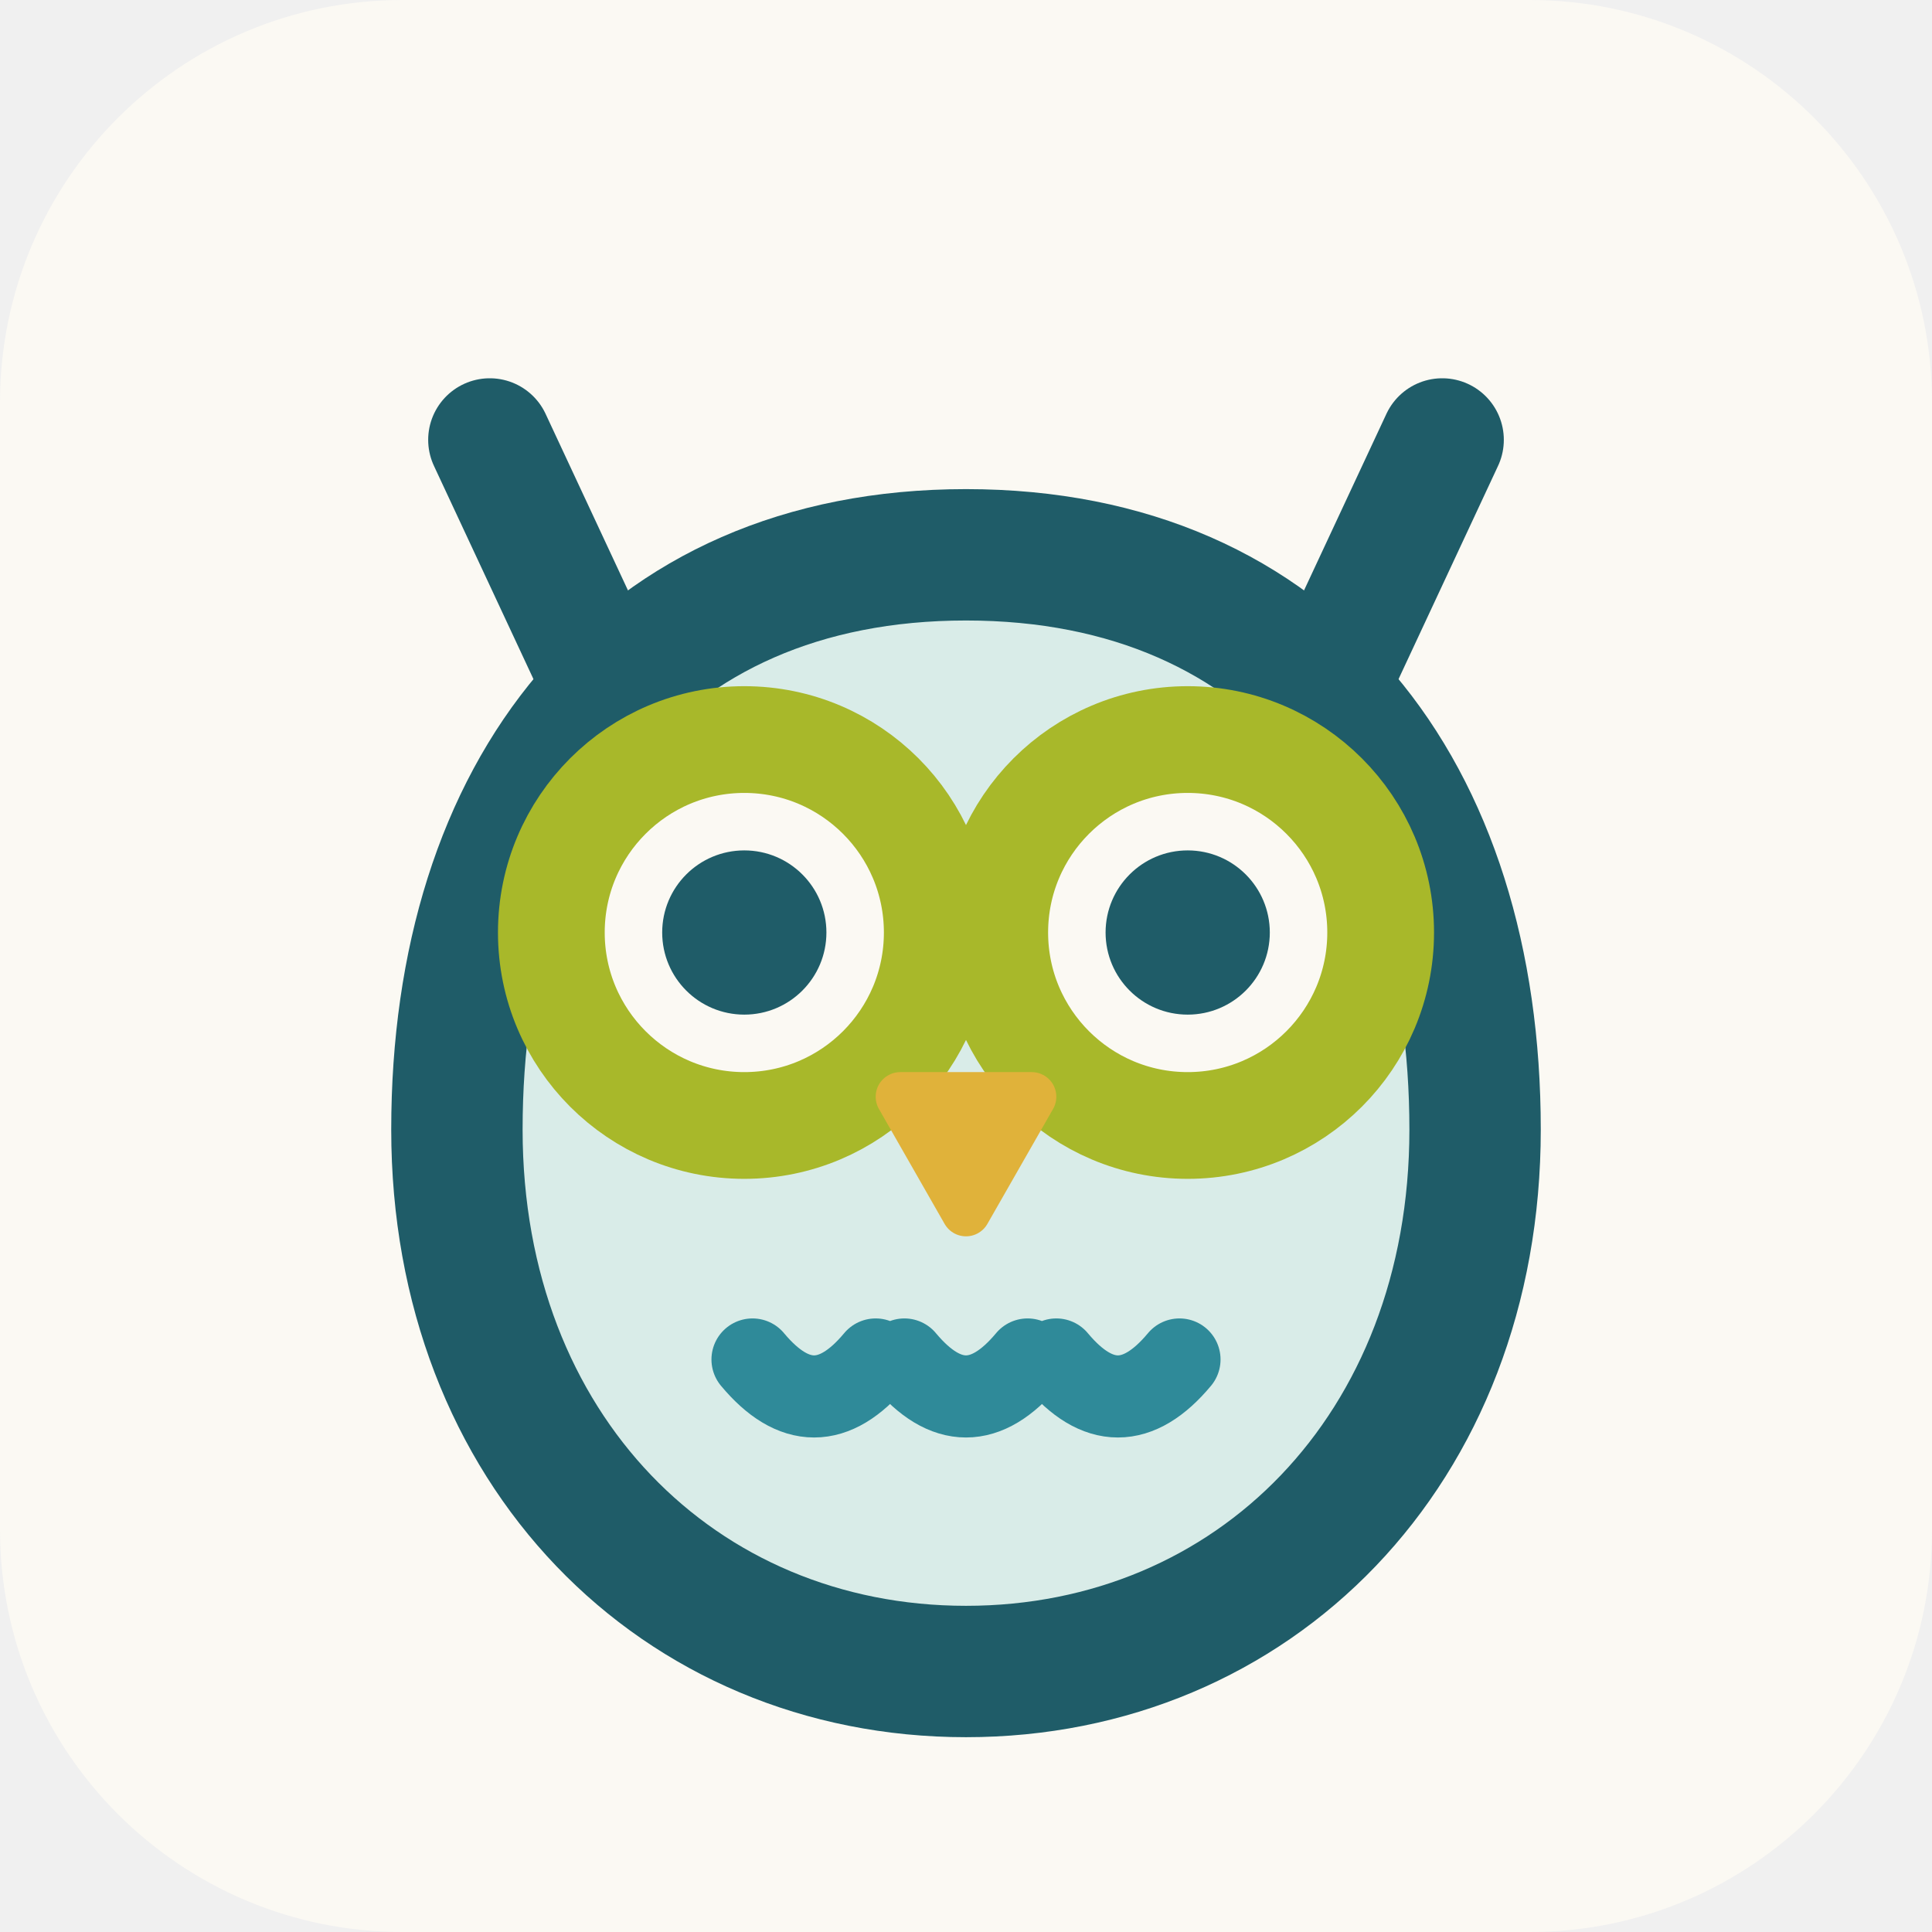
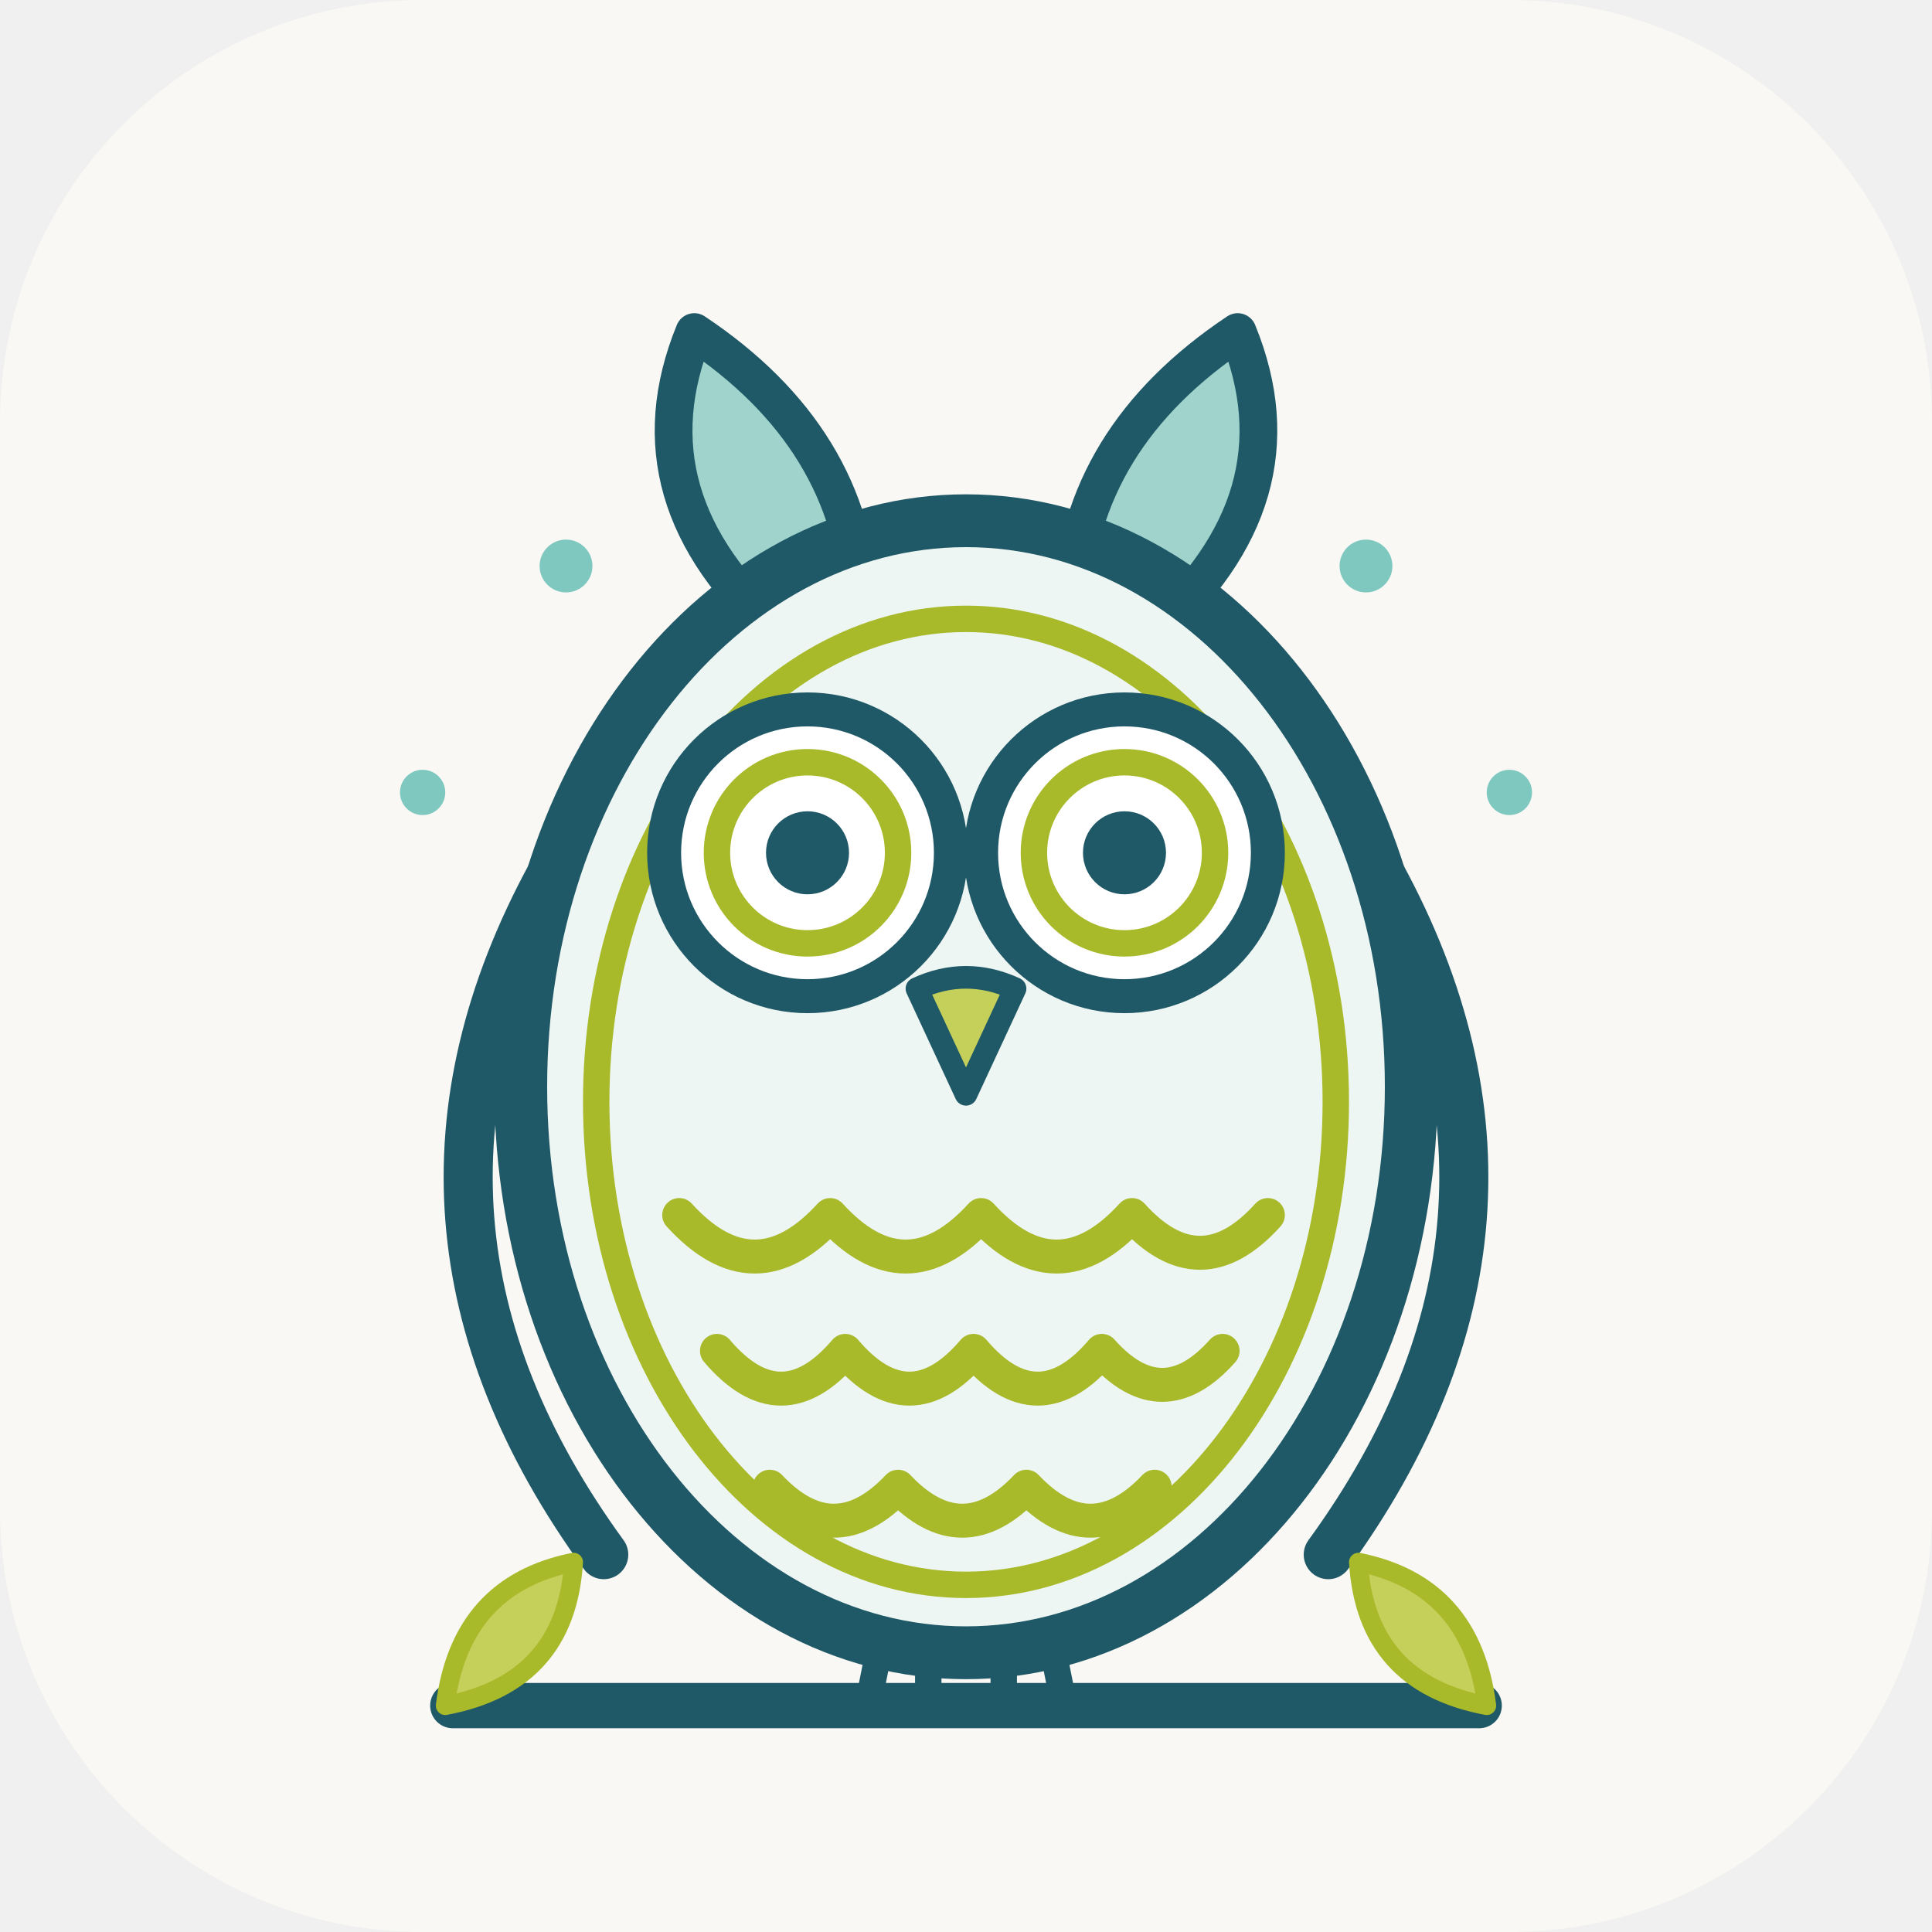
- <svg xmlns="http://www.w3.org/2000/svg" viewBox="0 0 24 24">
-   <rect width="24" height="24" rx="5" fill="#fbf9f3" />
-   <g transform="translate(12 12.4) scale(1.02) translate(-12 -12)" stroke-linecap="round" stroke-linejoin="round">
-     <path d="M6.2 5.2 L7.6 8.2 M17.8 5.2 L16.4 8.2" stroke="#1f5c68" stroke-width="1.5" fill="none" />
-     <path d="M12 6.6c4 0 6.2 2.9 6.2 7 0 3.9-2.7 6.6-6.2 6.6s-6.2-2.7-6.2-6.6c0-4.1 2.2-7 6.2-7z" fill="#d9ece8" stroke="#1f5c68" stroke-width="1.6" />
-     <circle cx="9.3" cy="11.2" r="2.35" fill="#fbf9f3" stroke="#a8b82a" stroke-width="1.3" />
-     <circle cx="14.7" cy="11.2" r="2.35" fill="#fbf9f3" stroke="#a8b82a" stroke-width="1.3" />
-     <circle cx="9.3" cy="11.2" r="1" fill="#1f5c68" />
-     <circle cx="14.7" cy="11.2" r="1" fill="#1f5c68" />
-     <path d="M11.2 13.2 L12 14.6 L12.8 13.2 Z" fill="#e0b23a" stroke="#e0b23a" stroke-width=".6" />
-     <path d="M9.4 16.4c.5.6 1 .6 1.5 0M11.25 16.4c.5.6 1 .6 1.5 0M13.1 16.4c.5.6 1 .6 1.5 0" stroke="#2f8a99" stroke-width="1" fill="none" />
+ <svg xmlns="http://www.w3.org/2000/svg" viewBox="0 0 512 512">
+   <rect width="512" height="512" rx="112" fill="#f9f8f4" />
+   <g stroke-linecap="round" stroke-linejoin="round">
+     <path d="M207 168 Q166 132 184 88 Q226 116 228 160 Z" fill="#9fd3cc" stroke="#1f5866" stroke-width="10" />
+     <path d="M305 168 Q346 132 328 88 Q286 116 284 160 Z" fill="#9fd3cc" stroke="#1f5866" stroke-width="10" />
+     <path d="M146 232 Q96 324 160 412" fill="none" stroke="#1f5866" stroke-width="13" />
+     <path d="M366 232 Q416 324 352 412" fill="none" stroke="#1f5866" stroke-width="13" />
+     <ellipse cx="256" cy="288" rx="118" ry="150" fill="#eef6f3" stroke="#1f5866" stroke-width="14" />
+     <ellipse cx="256" cy="292" rx="98" ry="128" fill="none" stroke="#a8b92a" stroke-width="7" />
+     <circle cx="214" cy="226" r="38" fill="#ffffff" stroke="#1f5866" stroke-width="9" />
+     <circle cx="298" cy="226" r="38" fill="#ffffff" stroke="#1f5866" stroke-width="9" />
+     <circle cx="214" cy="226" r="24" fill="none" stroke="#a8b92a" stroke-width="7" />
+     <circle cx="298" cy="226" r="24" fill="none" stroke="#a8b92a" stroke-width="7" />
+     <circle cx="214" cy="226" r="11" fill="#1f5866" />
+     <circle cx="298" cy="226" r="11" fill="#1f5866" />
+     <path d="M243 262 Q256 256 269 262 L256 290 Z" fill="#c4d05a" stroke="#1f5866" stroke-width="6" />
+     <path d="M180 322 q20 22 40 0 q20 22 40 0 q20 22 40 0 q18 20 36 0" fill="none" stroke="#a8b92a" stroke-width="9" />
+     <path d="M190 358 q17 20 34 0 q17 20 34 0 q17 20 34 0 q16 18 32 0" fill="none" stroke="#a8b92a" stroke-width="9" />
+     <path d="M204 394 q17 18 34 0 q17 18 34 0 q17 18 34 0" fill="none" stroke="#a8b92a" stroke-width="9" />
+     <path d="M120 452 L392 452" stroke="#1f5866" stroke-width="12" />
+     <path d="M234 432 L230 452 M246 434 L246 452 M266 434 L266 452 M278 432 L282 452" stroke="#1f5866" stroke-width="7" />
+     <path d="M118 452 Q122 420 152 414 Q150 446 118 452 Z" fill="#c4d05a" stroke="#a8b92a" stroke-width="5" />
+     <path d="M394 452 Q390 420 360 414 Q362 446 394 452 Z" fill="#c4d05a" stroke="#a8b92a" stroke-width="5" />
+   </g>
+   <g fill="#7fc8c0">
+     <circle cx="150" cy="150" r="7" />
+     <circle cx="362" cy="150" r="7" />
+     <circle cx="112" cy="210" r="6" />
+     <circle cx="400" cy="210" r="6" />
  </g>
</svg>
